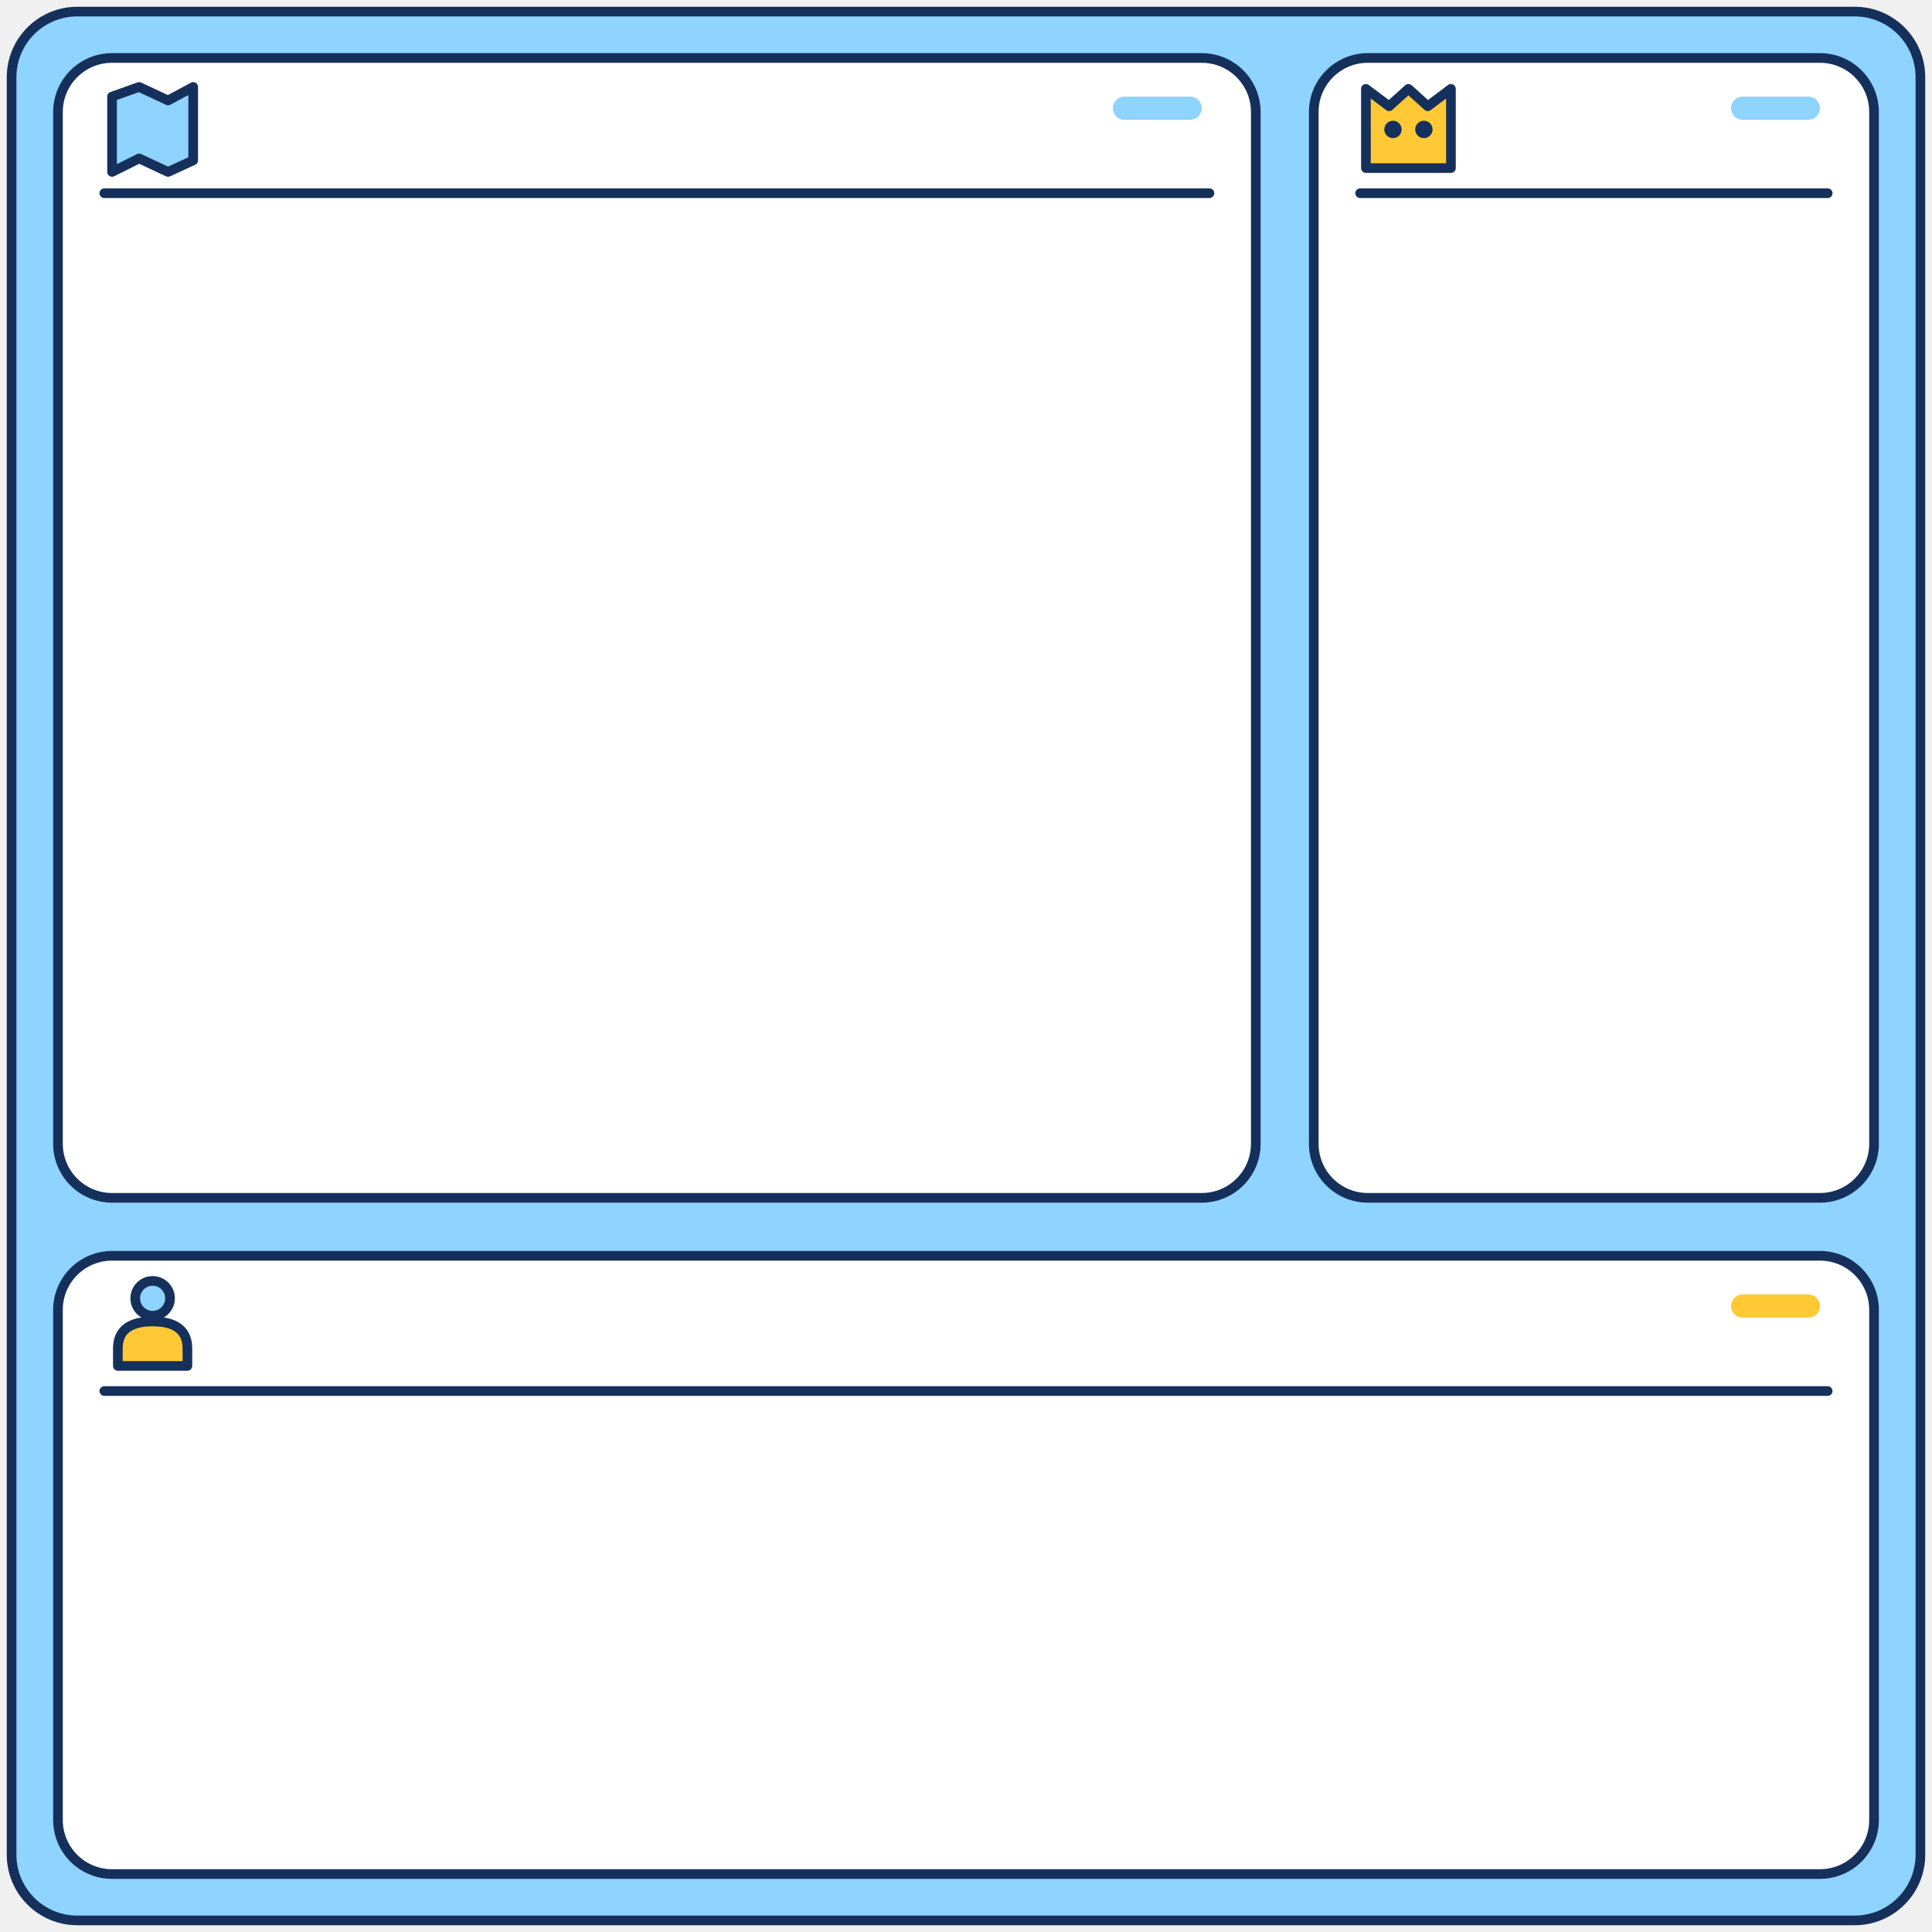
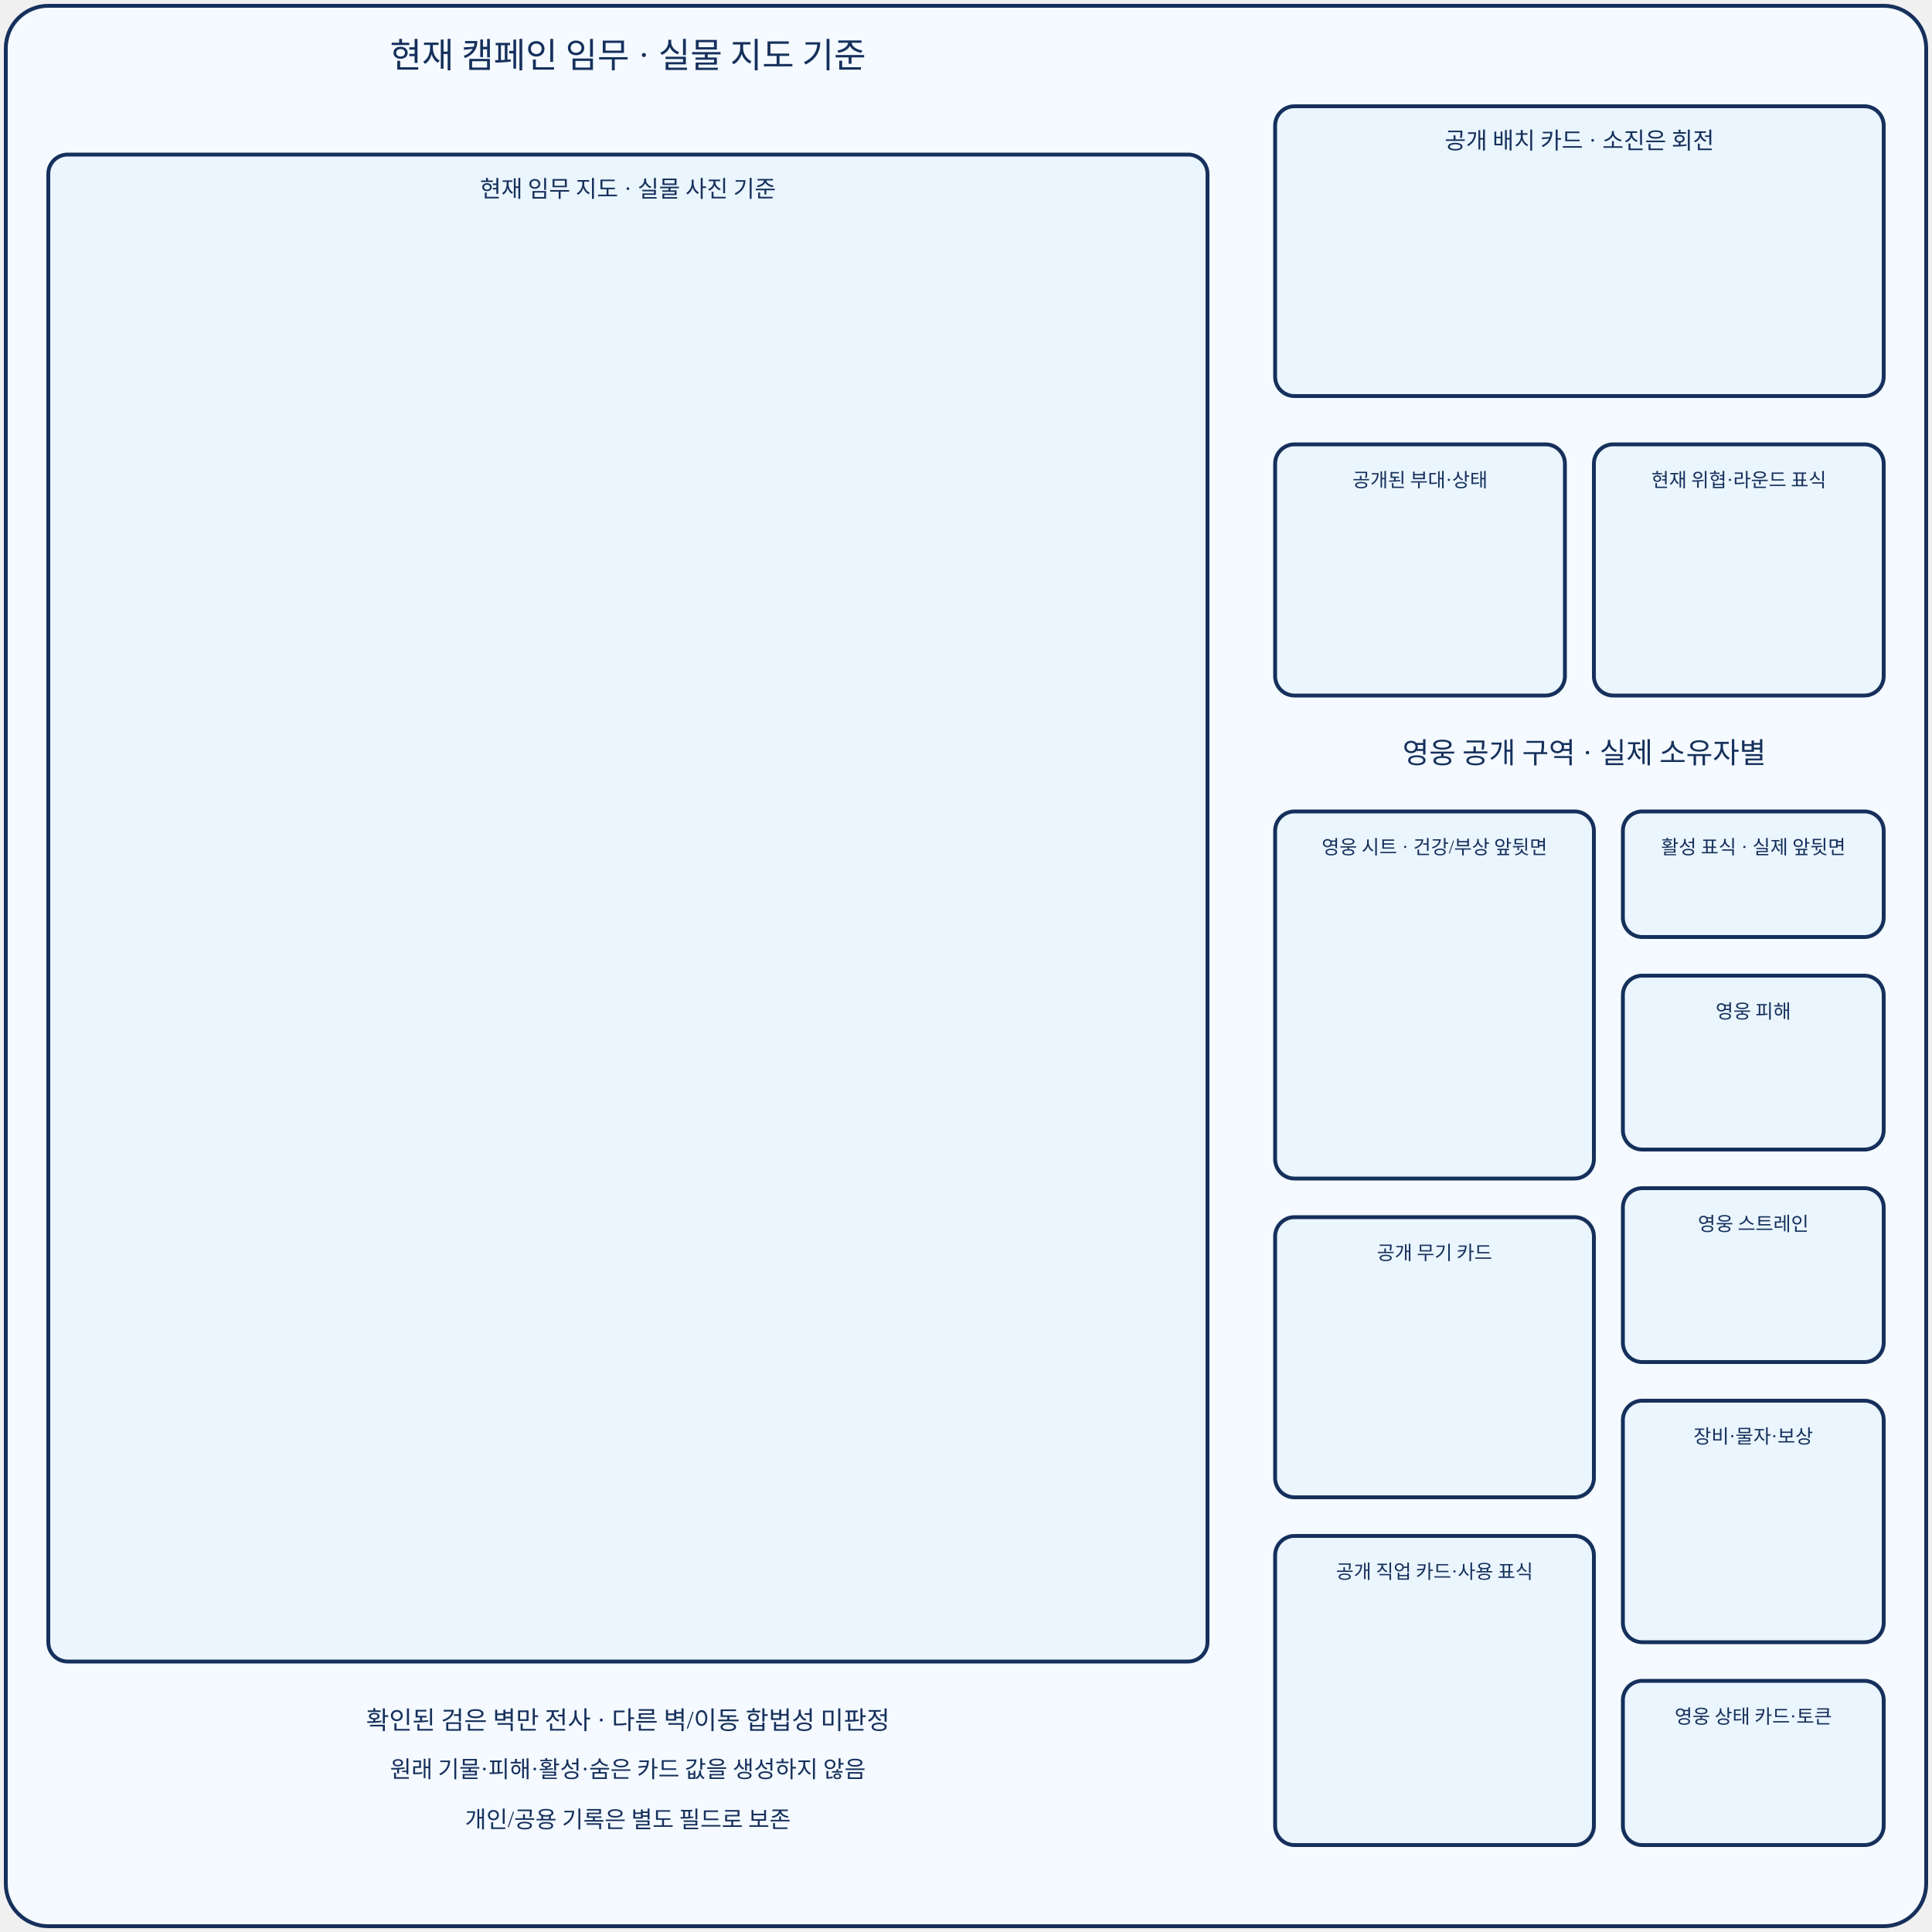
- <svg xmlns="http://www.w3.org/2000/svg" viewBox="0 0 1000 1000" fill="none" stroke="#16305c" stroke-width="5" stroke-linecap="round" stroke-linejoin="round">
-   <rect x="6" y="6" width="988" height="988" rx="34" fill="#8fd3ff" />
-   <g id="area-map" aria-label="임무 지도·문·기물">
-     <rect x="30" y="30" width="620" height="590" rx="28" fill="#ffffff" />
-     <path d="M54 100H626" fill="none" />
-     <path d="M58 50l14-5 15 7 13-7v38l-13 6-15-7-14 7z" fill="#8fd3ff" />
-     <path d="M582 56h34" stroke="#8fd3ff" stroke-width="12" />
+ <svg xmlns="http://www.w3.org/2000/svg" viewBox="0 0 1000 1000">
+   <rect x="3" y="3" width="994" height="994" rx="22" fill="#f4faff" stroke="#16305c" stroke-width="2" />
+   <text x="325" y="35" text-anchor="middle" font-size="18" fill="#16305c">현재 캠페인 임무 · 실물 지도 기준</text>
+   <g id="area-map">
+     <rect x="25" y="80" width="600" height="780" rx="10" fill="#eaf5fd" stroke="#16305c" stroke-width="2" />
+     <text x="325.0" y="102" text-anchor="middle" font-size="12" fill="#16305c">현재 임무 지도 · 실물 사진 기준</text>
  </g>
-   <g id="area-groups" aria-label="배치된 부대·공개 카드">
-     <rect x="680" y="30" width="290" height="590" rx="28" fill="#ffffff" />
-     <path d="M704 100H946" fill="none" />
-     <path d="M707 46l12 9 10-9 10 9 12-9v41H707z" fill="#ffc935" />
-     <circle cx="721" cy="67" r="2" fill="#16305c" />
-     <circle cx="737" cy="67" r="2" fill="#16305c" />
-     <path d="M902 56h34" stroke="#8fd3ff" stroke-width="12" />
+   <g id="area-deployed-cards">
+     <rect x="660" y="55" width="315" height="150" rx="10" fill="#eaf5fd" stroke="#16305c" stroke-width="2" />
+     <text x="817.5" y="77" text-anchor="middle" font-size="12" fill="#16305c">공개 배치 카드 · 소진은 회전</text>
  </g>
-   <g id="area-heroes" aria-label="영웅 카드·토큰 · 한 명">
-     <rect x="30" y="650" width="940" height="320" rx="28" fill="#ffffff" />
-     <path d="M54 720H946" fill="none" />
-     <circle cx="79" cy="672" r="9" fill="#8fd3ff" />
-     <path d="M61 707v-9q0-14 18-14t18 14v9z" fill="#ffc935" />
-     <path d="M902 676h34" stroke="#ffc935" stroke-width="12" />
+   <g id="area-group-reserve">
+     <rect x="660" y="230" width="150" height="130" rx="10" fill="#eaf5fd" stroke="#16305c" stroke-width="2" />
+     <text x="735.0" y="252" text-anchor="middle" font-size="10" fill="#16305c">공개된 부대·상태</text>
  </g>
+   <g id="area-threat-round">
+     <rect x="825" y="230" width="150" height="130" rx="10" fill="#eaf5fd" stroke="#16305c" stroke-width="2" />
+     <text x="900.0" y="252" text-anchor="middle" font-size="10" fill="#16305c">현재 위협·라운드 표식</text>
+   </g>
+   <g id="area-map-damage" />
+   <g id="area-hero-sheet">
+     <rect x="660" y="420" width="165" height="190" rx="10" fill="#eaf5fd" stroke="#16305c" stroke-width="2" />
+     <text x="742.5" y="442" text-anchor="middle" font-size="10" fill="#16305c">영웅 시트 · 건강/부상 앞뒷면</text>
+   </g>
+   <g id="area-activation">
+     <rect x="840" y="420" width="135" height="65" rx="10" fill="#eaf5fd" stroke="#16305c" stroke-width="2" />
+     <text x="907.5" y="442" text-anchor="middle" font-size="10" fill="#16305c">활성 표식 · 실제 앞뒷면</text>
+   </g>
+   <g id="area-damage">
+     <rect x="840" y="505" width="135" height="90" rx="10" fill="#eaf5fd" stroke="#16305c" stroke-width="2" />
+     <text x="907.5" y="527" text-anchor="middle" font-size="10" fill="#16305c">영웅 피해</text>
+   </g>
+   <g id="area-strain">
+     <rect x="840" y="615" width="135" height="90" rx="10" fill="#eaf5fd" stroke="#16305c" stroke-width="2" />
+     <text x="907.5" y="637" text-anchor="middle" font-size="10" fill="#16305c">영웅 스트레인</text>
+   </g>
+   <g id="area-weapon">
+     <rect x="660" y="630" width="165" height="145" rx="10" fill="#eaf5fd" stroke="#16305c" stroke-width="2" />
+     <text x="742.5" y="652" text-anchor="middle" font-size="10" fill="#16305c">공개 무기 카드</text>
+   </g>
+   <g id="area-class">
+     <rect x="660" y="795" width="165" height="160" rx="10" fill="#eaf5fd" stroke="#16305c" stroke-width="2" />
+     <text x="742.5" y="817" text-anchor="middle" font-size="10" fill="#16305c">공개 직업 카드·사용 표식</text>
+   </g>
+   <g id="area-equipment">
+     <rect x="840" y="725" width="135" height="125" rx="10" fill="#eaf5fd" stroke="#16305c" stroke-width="2" />
+     <text x="907.5" y="747" text-anchor="middle" font-size="10" fill="#16305c">장비·물자·보상</text>
+   </g>
+   <g id="area-conditions">
+     <rect x="840" y="870" width="135" height="85" rx="10" fill="#eaf5fd" stroke="#16305c" stroke-width="2" />
+     <text x="907.5" y="892" text-anchor="middle" font-size="10" fill="#16305c">영웅 상태 카드·토큰</text>
+   </g>
+   <text x="820" y="395" text-anchor="middle" font-size="15" fill="#16305c">영웅 공개 구역 · 실제 소유자별</text>
+   <text x="325" y="895" text-anchor="middle" font-size="13" fill="#16305c">확인된 검은 벽만 전사 · 다른 벽/이동 합법성 미판정</text>
+   <text x="325" y="920" text-anchor="middle" font-size="12" fill="#16305c">원래 기물·피해·활성·숨은 카드 값을 생성하지 않음</text>
+   <text x="325" y="946" text-anchor="middle" font-size="12" fill="#16305c">개인/공용 기록은 별도 필드로 보존</text>
</svg>
